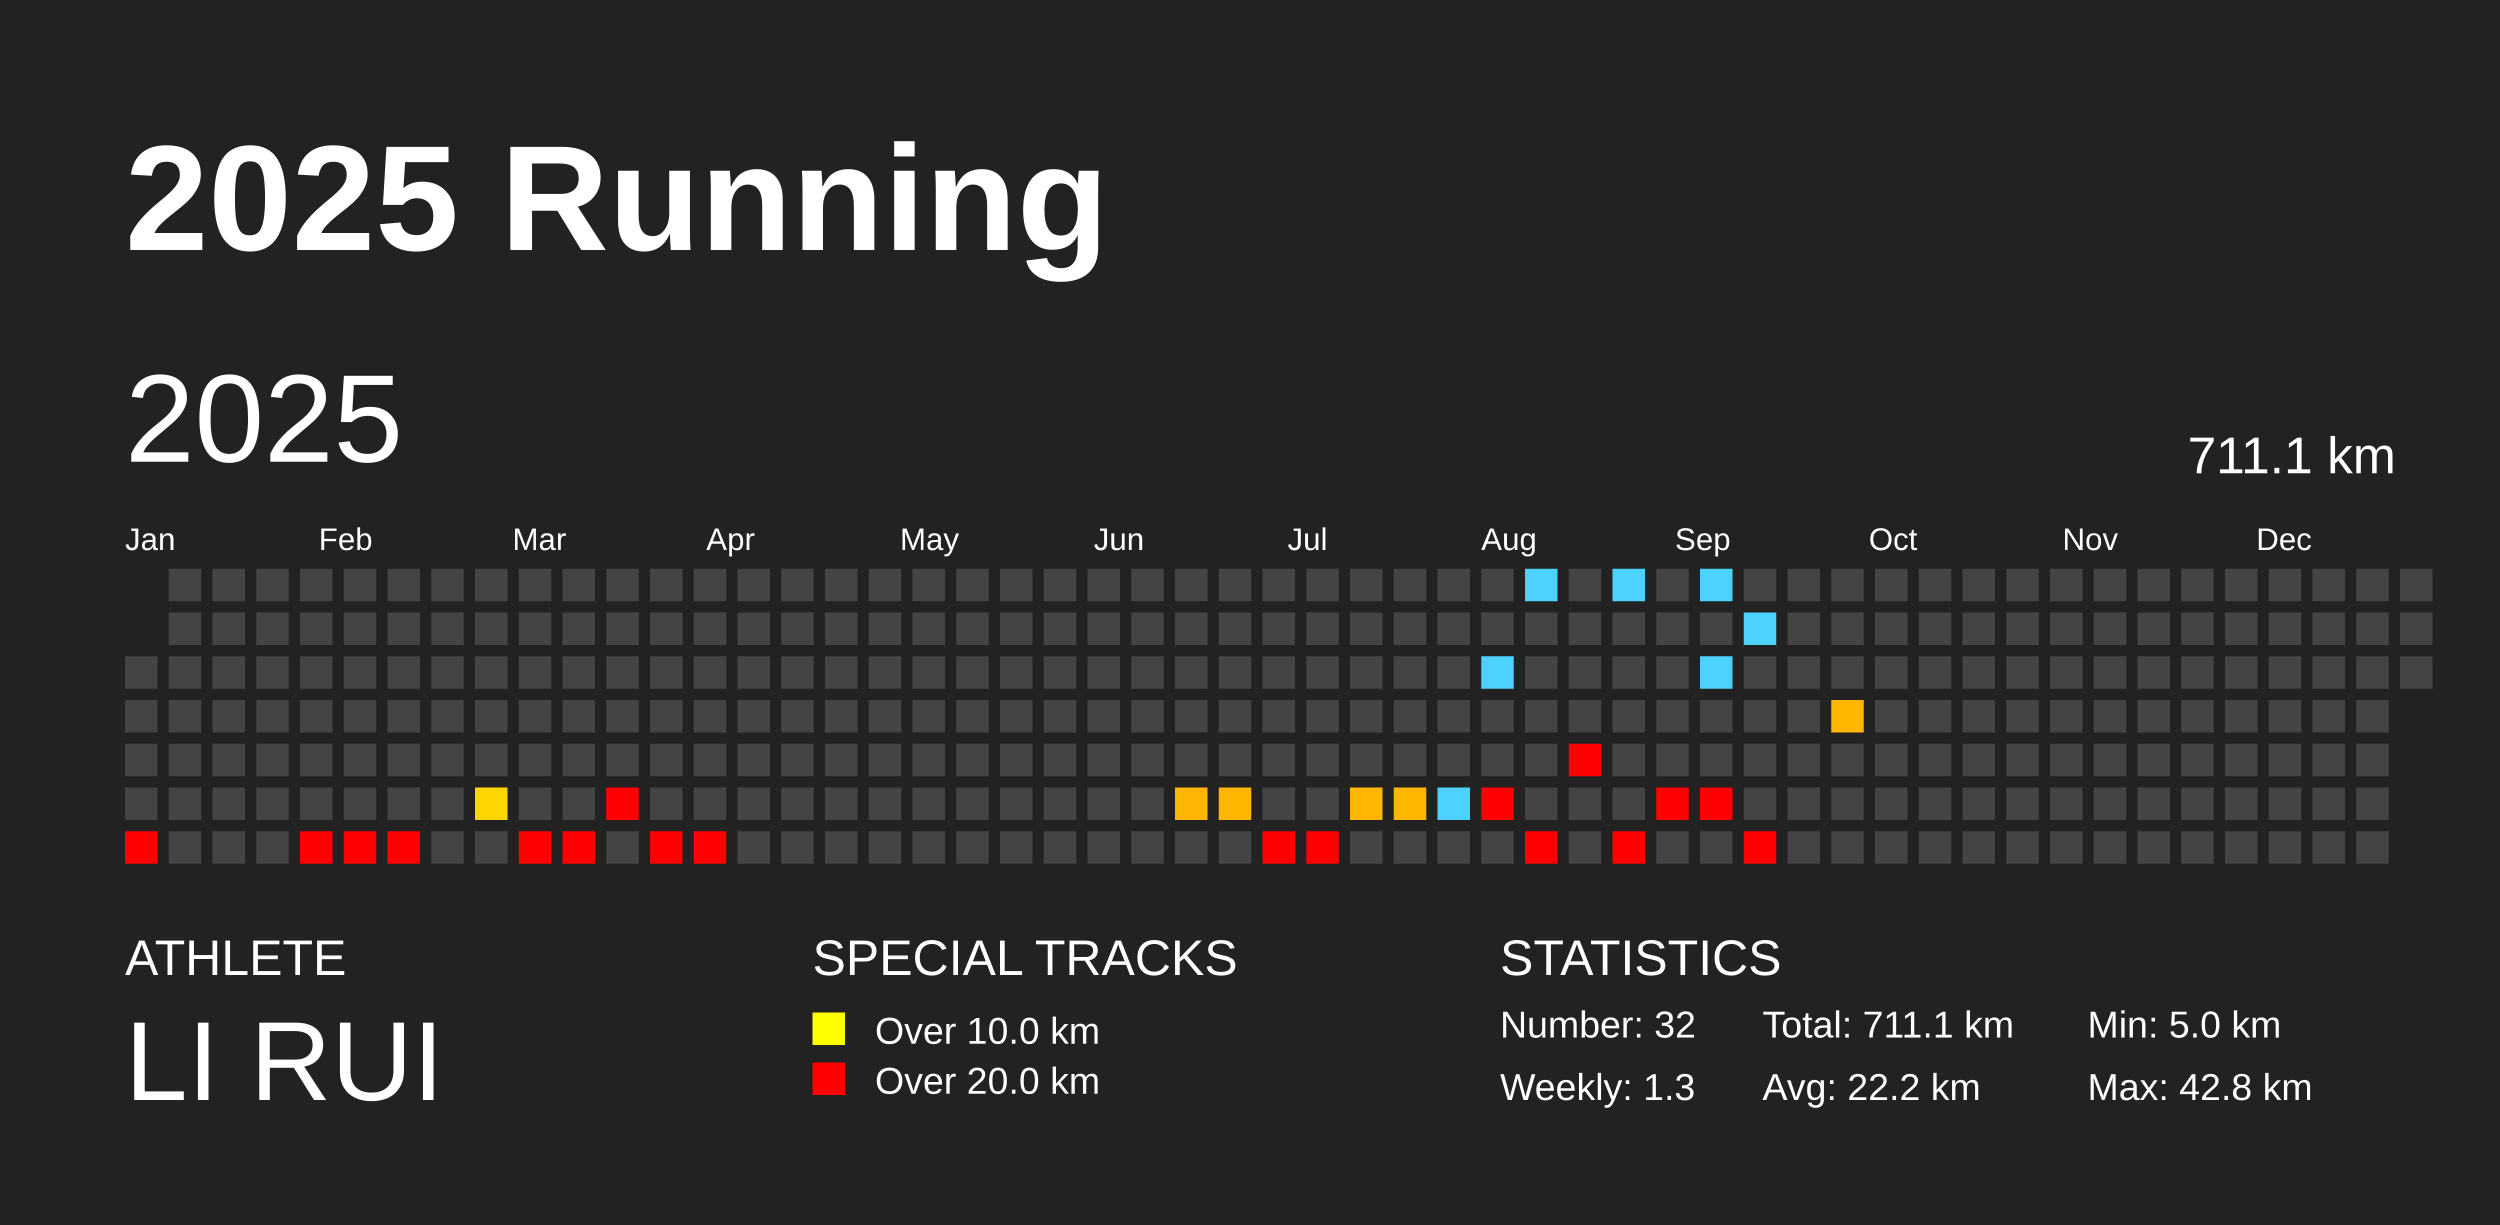
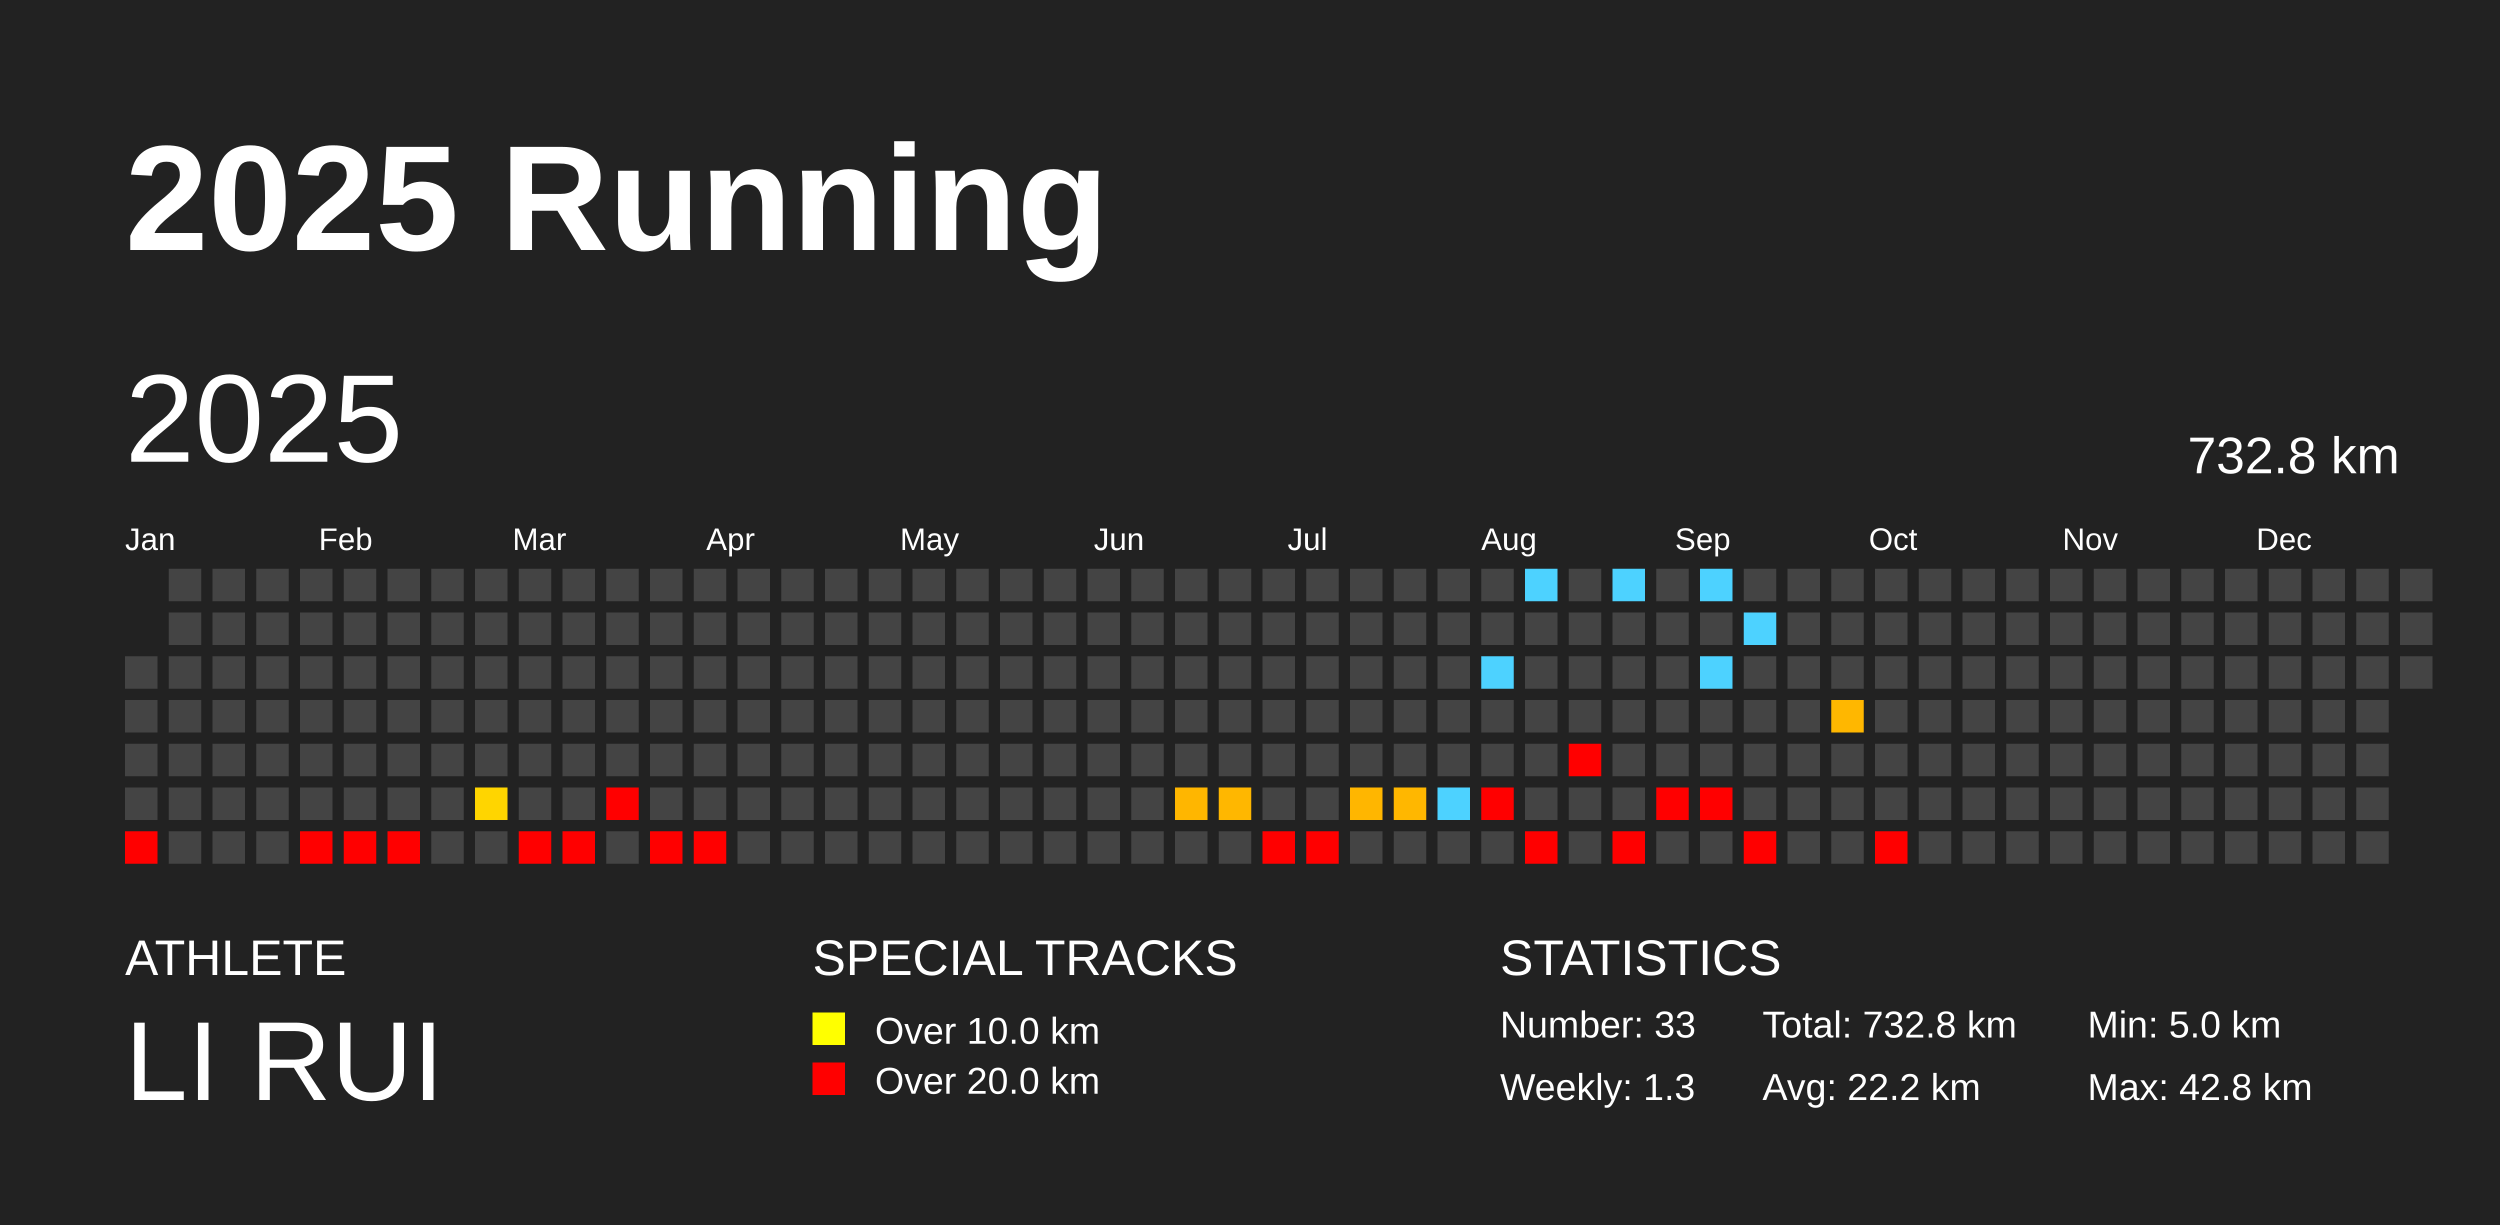
<svg xmlns="http://www.w3.org/2000/svg" baseProfile="full" height="98mm" version="1.1" viewBox="0,0,200,98" width="200mm">
  <defs />
  <rect fill="#222222" height="98" width="200" x="0" y="0" />
  <text fill="#FFFFFF" style="font-size:12px; font-family:Arial; font-weight:bold;" x="10" y="20">2025 Running</text>
  <text fill="#FFFFFF" style="font-size:4px; font-family:Arial" x="10" y="78">ATHLETE</text>
  <text fill="#FFFFFF" style="font-size:9px; font-family:Arial" x="10" y="88">LI RUI</text>
  <text fill="#FFFFFF" style="font-size:4px; font-family:Arial" x="65" y="78">SPECIAL TRACKS</text>
  <rect fill="yellow" height="2.6" width="2.6" x="65" y="81" />
  <text fill="#FFFFFF" style="font-size:3px; font-family:Arial" x="70" y="83.5">Over 10.0 km</text>
  <rect fill="red" height="2.6" width="2.6" x="65" y="85" />
  <text fill="#FFFFFF" style="font-size:3px; font-family:Arial" x="70" y="87.5">Over 20.0 km</text>
  <text fill="#FFFFFF" style="font-size:4px; font-family:Arial" x="120" y="78">STATISTICS</text>
-   <text fill="#FFFFFF" style="font-size:3px; font-family:Arial" x="120" y="83">Number: 32</text>
+   <text fill="#FFFFFF" style="font-size:3px; font-family:Arial" x="120" y="83">Number: 33</text>
  <text fill="#FFFFFF" style="font-size:3px; font-family:Arial" x="120" y="88">Weekly: 1.3</text>
-   <text fill="#FFFFFF" style="font-size:3px; font-family:Arial" x="141" y="83">Total: 711.1 km</text>
+   <text fill="#FFFFFF" style="font-size:3px; font-family:Arial" x="141" y="83">Total: 732.8 km</text>
  <text fill="#FFFFFF" style="font-size:3px; font-family:Arial" x="141" y="88">Avg: 22.2 km</text>
  <text fill="#FFFFFF" style="font-size:3px; font-family:Arial" x="167" y="83">Min: 5.0 km</text>
  <text fill="#FFFFFF" style="font-size:3px; font-family:Arial" x="167" y="88">Max: 42.8 km</text>
  <text dominant-baseline="hanging" fill="#FFFFFF" style="font-size:10.0px; font-family:Arial;" x="10" y="30">2025</text>
-   <text dominant-baseline="hanging" fill="#FFFFFF" style="font-size:4.125px; font-family:Arial;" x="175" y="35">711.1 km</text>
+   <text dominant-baseline="hanging" fill="#FFFFFF" style="font-size:4.125px; font-family:Arial;" x="175" y="35">732.8 km</text>
  <text fill="#FFFFFF" style="font-size:2.5px; font-family:Arial" x="10.0" y="44">Jan</text>
  <text fill="#FFFFFF" style="font-size:2.5px; font-family:Arial" x="25.5" y="44">Feb</text>
  <text fill="#FFFFFF" style="font-size:2.5px; font-family:Arial" x="41.0" y="44">Mar</text>
  <text fill="#FFFFFF" style="font-size:2.5px; font-family:Arial" x="56.5" y="44">Apr</text>
  <text fill="#FFFFFF" style="font-size:2.5px; font-family:Arial" x="72.0" y="44">May</text>
  <text fill="#FFFFFF" style="font-size:2.5px; font-family:Arial" x="87.5" y="44">Jun</text>
  <text fill="#FFFFFF" style="font-size:2.5px; font-family:Arial" x="103.0" y="44">Jul</text>
  <text fill="#FFFFFF" style="font-size:2.5px; font-family:Arial" x="118.5" y="44">Aug</text>
  <text fill="#FFFFFF" style="font-size:2.5px; font-family:Arial" x="134.0" y="44">Sep</text>
  <text fill="#FFFFFF" style="font-size:2.5px; font-family:Arial" x="149.5" y="44">Oct</text>
  <text fill="#FFFFFF" style="font-size:2.5px; font-family:Arial" x="165.0" y="44">Nov</text>
  <text fill="#FFFFFF" style="font-size:2.5px; font-family:Arial" x="180.5" y="44">Dec</text>
  <rect fill="#444444" height="2.6" width="2.6" x="10.0" y="52.5" />
  <rect fill="#444444" height="2.6" width="2.6" x="10.0" y="56.0" />
  <rect fill="#444444" height="2.6" width="2.6" x="10.0" y="59.5" />
  <rect fill="#444444" height="2.6" width="2.6" x="10.0" y="63.0" />
  <rect fill="red" height="2.6" width="2.6" x="10.0" y="66.5" />
  <rect fill="#444444" height="2.6" width="2.6" x="13.5" y="45.5" />
  <rect fill="#444444" height="2.6" width="2.6" x="13.5" y="49.0" />
  <rect fill="#444444" height="2.6" width="2.6" x="13.5" y="52.5" />
  <rect fill="#444444" height="2.6" width="2.6" x="13.5" y="56.0" />
  <rect fill="#444444" height="2.6" width="2.6" x="13.5" y="59.5" />
  <rect fill="#444444" height="2.6" width="2.6" x="13.5" y="63.0" />
  <rect fill="#444444" height="2.6" width="2.6" x="13.5" y="66.5" />
  <rect fill="#444444" height="2.6" width="2.6" x="17.0" y="45.5" />
  <rect fill="#444444" height="2.6" width="2.6" x="17.0" y="49.0" />
  <rect fill="#444444" height="2.6" width="2.6" x="17.0" y="52.5" />
  <rect fill="#444444" height="2.6" width="2.6" x="17.0" y="56.0" />
  <rect fill="#444444" height="2.6" width="2.6" x="17.0" y="59.5" />
  <rect fill="#444444" height="2.6" width="2.6" x="17.0" y="63.0" />
  <rect fill="#444444" height="2.6" width="2.6" x="17.0" y="66.5" />
  <rect fill="#444444" height="2.6" width="2.6" x="20.5" y="45.5" />
  <rect fill="#444444" height="2.6" width="2.6" x="20.5" y="49.0" />
  <rect fill="#444444" height="2.6" width="2.6" x="20.5" y="52.5" />
  <rect fill="#444444" height="2.6" width="2.6" x="20.5" y="56.0" />
  <rect fill="#444444" height="2.6" width="2.6" x="20.5" y="59.5" />
  <rect fill="#444444" height="2.6" width="2.6" x="20.5" y="63.0" />
  <rect fill="#444444" height="2.6" width="2.6" x="20.5" y="66.5" />
  <rect fill="#444444" height="2.6" width="2.6" x="24.0" y="45.5" />
  <rect fill="#444444" height="2.6" width="2.6" x="24.0" y="49.0" />
  <rect fill="#444444" height="2.6" width="2.6" x="24.0" y="52.5" />
  <rect fill="#444444" height="2.6" width="2.6" x="24.0" y="56.0" />
  <rect fill="#444444" height="2.6" width="2.6" x="24.0" y="59.5" />
  <rect fill="#444444" height="2.6" width="2.6" x="24.0" y="63.0" />
  <rect fill="red" height="2.6" width="2.6" x="24.0" y="66.5" />
  <rect fill="#444444" height="2.6" width="2.6" x="27.5" y="45.5" />
  <rect fill="#444444" height="2.6" width="2.6" x="27.5" y="49.0" />
  <rect fill="#444444" height="2.6" width="2.6" x="27.5" y="52.5" />
  <rect fill="#444444" height="2.6" width="2.6" x="27.5" y="56.0" />
  <rect fill="#444444" height="2.6" width="2.6" x="27.5" y="59.5" />
  <rect fill="#444444" height="2.6" width="2.6" x="27.5" y="63.0" />
  <rect fill="red" height="2.6" width="2.6" x="27.5" y="66.5" />
  <rect fill="#444444" height="2.6" width="2.6" x="31.0" y="45.5" />
  <rect fill="#444444" height="2.6" width="2.6" x="31.0" y="49.0" />
  <rect fill="#444444" height="2.6" width="2.6" x="31.0" y="52.5" />
  <rect fill="#444444" height="2.6" width="2.6" x="31.0" y="56.0" />
  <rect fill="#444444" height="2.6" width="2.6" x="31.0" y="59.5" />
  <rect fill="#444444" height="2.6" width="2.6" x="31.0" y="63.0" />
  <rect fill="red" height="2.6" width="2.6" x="31.0" y="66.5" />
  <rect fill="#444444" height="2.6" width="2.6" x="34.5" y="45.5" />
  <rect fill="#444444" height="2.6" width="2.6" x="34.5" y="49.0" />
  <rect fill="#444444" height="2.6" width="2.6" x="34.5" y="52.5" />
  <rect fill="#444444" height="2.6" width="2.6" x="34.5" y="56.0" />
  <rect fill="#444444" height="2.6" width="2.6" x="34.5" y="59.5" />
  <rect fill="#444444" height="2.6" width="2.6" x="34.5" y="63.0" />
  <rect fill="#444444" height="2.6" width="2.6" x="34.5" y="66.5" />
  <rect fill="#444444" height="2.6" width="2.6" x="38.0" y="45.5" />
  <rect fill="#444444" height="2.6" width="2.6" x="38.0" y="49.0" />
  <rect fill="#444444" height="2.6" width="2.6" x="38.0" y="52.5" />
  <rect fill="#444444" height="2.6" width="2.6" x="38.0" y="56.0" />
  <rect fill="#444444" height="2.6" width="2.6" x="38.0" y="59.5" />
  <rect fill="#ffd500" height="2.6" width="2.6" x="38.0" y="63.0" />
  <rect fill="#444444" height="2.6" width="2.6" x="38.0" y="66.5" />
  <rect fill="#444444" height="2.6" width="2.6" x="41.5" y="45.5" />
  <rect fill="#444444" height="2.6" width="2.6" x="41.5" y="49.0" />
  <rect fill="#444444" height="2.6" width="2.6" x="41.5" y="52.5" />
  <rect fill="#444444" height="2.6" width="2.6" x="41.5" y="56.0" />
  <rect fill="#444444" height="2.6" width="2.6" x="41.5" y="59.5" />
  <rect fill="#444444" height="2.6" width="2.6" x="41.5" y="63.0" />
  <rect fill="red" height="2.6" width="2.6" x="41.5" y="66.5" />
  <rect fill="#444444" height="2.6" width="2.6" x="45.0" y="45.5" />
  <rect fill="#444444" height="2.6" width="2.6" x="45.0" y="49.0" />
  <rect fill="#444444" height="2.6" width="2.6" x="45.0" y="52.5" />
  <rect fill="#444444" height="2.6" width="2.6" x="45.0" y="56.0" />
  <rect fill="#444444" height="2.6" width="2.6" x="45.0" y="59.5" />
  <rect fill="#444444" height="2.6" width="2.6" x="45.0" y="63.0" />
  <rect fill="red" height="2.6" width="2.6" x="45.0" y="66.5" />
  <rect fill="#444444" height="2.6" width="2.6" x="48.5" y="45.5" />
  <rect fill="#444444" height="2.6" width="2.6" x="48.5" y="49.0" />
  <rect fill="#444444" height="2.6" width="2.6" x="48.5" y="52.5" />
  <rect fill="#444444" height="2.6" width="2.6" x="48.5" y="56.0" />
  <rect fill="#444444" height="2.6" width="2.6" x="48.5" y="59.5" />
  <rect fill="red" height="2.6" width="2.6" x="48.5" y="63.0" />
  <rect fill="#444444" height="2.6" width="2.6" x="48.5" y="66.5" />
  <rect fill="#444444" height="2.6" width="2.6" x="52.0" y="45.5" />
  <rect fill="#444444" height="2.6" width="2.6" x="52.0" y="49.0" />
  <rect fill="#444444" height="2.6" width="2.6" x="52.0" y="52.5" />
  <rect fill="#444444" height="2.6" width="2.6" x="52.0" y="56.0" />
  <rect fill="#444444" height="2.6" width="2.6" x="52.0" y="59.5" />
  <rect fill="#444444" height="2.6" width="2.6" x="52.0" y="63.0" />
  <rect fill="red" height="2.6" width="2.6" x="52.0" y="66.5" />
  <rect fill="#444444" height="2.6" width="2.6" x="55.5" y="45.5" />
  <rect fill="#444444" height="2.6" width="2.6" x="55.5" y="49.0" />
  <rect fill="#444444" height="2.6" width="2.6" x="55.5" y="52.5" />
  <rect fill="#444444" height="2.6" width="2.6" x="55.5" y="56.0" />
  <rect fill="#444444" height="2.6" width="2.6" x="55.5" y="59.5" />
  <rect fill="#444444" height="2.6" width="2.6" x="55.5" y="63.0" />
  <rect fill="red" height="2.6" width="2.6" x="55.5" y="66.5" />
  <rect fill="#444444" height="2.6" width="2.6" x="59.0" y="45.5" />
  <rect fill="#444444" height="2.6" width="2.6" x="59.0" y="49.0" />
  <rect fill="#444444" height="2.6" width="2.6" x="59.0" y="52.5" />
  <rect fill="#444444" height="2.6" width="2.6" x="59.0" y="56.0" />
  <rect fill="#444444" height="2.6" width="2.6" x="59.0" y="59.5" />
  <rect fill="#444444" height="2.6" width="2.6" x="59.0" y="63.0" />
  <rect fill="#444444" height="2.6" width="2.6" x="59.0" y="66.5" />
  <rect fill="#444444" height="2.6" width="2.6" x="62.5" y="45.5" />
  <rect fill="#444444" height="2.6" width="2.6" x="62.5" y="49.0" />
  <rect fill="#444444" height="2.6" width="2.6" x="62.5" y="52.5" />
  <rect fill="#444444" height="2.6" width="2.6" x="62.5" y="56.0" />
  <rect fill="#444444" height="2.6" width="2.6" x="62.5" y="59.5" />
  <rect fill="#444444" height="2.6" width="2.6" x="62.5" y="63.0" />
  <rect fill="#444444" height="2.6" width="2.6" x="62.5" y="66.5" />
  <rect fill="#444444" height="2.6" width="2.6" x="66.0" y="45.5" />
  <rect fill="#444444" height="2.6" width="2.6" x="66.0" y="49.0" />
  <rect fill="#444444" height="2.6" width="2.6" x="66.0" y="52.5" />
  <rect fill="#444444" height="2.6" width="2.6" x="66.0" y="56.0" />
  <rect fill="#444444" height="2.6" width="2.6" x="66.0" y="59.5" />
  <rect fill="#444444" height="2.6" width="2.6" x="66.0" y="63.0" />
  <rect fill="#444444" height="2.6" width="2.6" x="66.0" y="66.5" />
  <rect fill="#444444" height="2.6" width="2.6" x="69.5" y="45.5" />
  <rect fill="#444444" height="2.6" width="2.6" x="69.5" y="49.0" />
  <rect fill="#444444" height="2.6" width="2.6" x="69.5" y="52.5" />
  <rect fill="#444444" height="2.6" width="2.6" x="69.5" y="56.0" />
  <rect fill="#444444" height="2.6" width="2.6" x="69.5" y="59.5" />
  <rect fill="#444444" height="2.6" width="2.6" x="69.5" y="63.0" />
  <rect fill="#444444" height="2.6" width="2.6" x="69.5" y="66.5" />
  <rect fill="#444444" height="2.6" width="2.6" x="73.0" y="45.5" />
  <rect fill="#444444" height="2.6" width="2.6" x="73.0" y="49.0" />
  <rect fill="#444444" height="2.6" width="2.6" x="73.0" y="52.5" />
  <rect fill="#444444" height="2.6" width="2.6" x="73.0" y="56.0" />
  <rect fill="#444444" height="2.6" width="2.6" x="73.0" y="59.5" />
  <rect fill="#444444" height="2.6" width="2.6" x="73.0" y="63.0" />
  <rect fill="#444444" height="2.6" width="2.6" x="73.0" y="66.5" />
  <rect fill="#444444" height="2.6" width="2.6" x="76.5" y="45.5" />
  <rect fill="#444444" height="2.6" width="2.6" x="76.5" y="49.0" />
  <rect fill="#444444" height="2.6" width="2.6" x="76.5" y="52.5" />
  <rect fill="#444444" height="2.6" width="2.6" x="76.5" y="56.0" />
  <rect fill="#444444" height="2.6" width="2.6" x="76.5" y="59.5" />
  <rect fill="#444444" height="2.6" width="2.6" x="76.5" y="63.0" />
  <rect fill="#444444" height="2.6" width="2.6" x="76.5" y="66.5" />
  <rect fill="#444444" height="2.6" width="2.6" x="80.0" y="45.5" />
  <rect fill="#444444" height="2.6" width="2.6" x="80.0" y="49.0" />
  <rect fill="#444444" height="2.6" width="2.6" x="80.0" y="52.5" />
  <rect fill="#444444" height="2.6" width="2.6" x="80.0" y="56.0" />
  <rect fill="#444444" height="2.6" width="2.6" x="80.0" y="59.5" />
  <rect fill="#444444" height="2.6" width="2.6" x="80.0" y="63.0" />
  <rect fill="#444444" height="2.6" width="2.6" x="80.0" y="66.5" />
  <rect fill="#444444" height="2.6" width="2.6" x="83.5" y="45.5" />
  <rect fill="#444444" height="2.6" width="2.6" x="83.5" y="49.0" />
  <rect fill="#444444" height="2.6" width="2.6" x="83.5" y="52.5" />
  <rect fill="#444444" height="2.6" width="2.6" x="83.5" y="56.0" />
  <rect fill="#444444" height="2.6" width="2.6" x="83.5" y="59.5" />
  <rect fill="#444444" height="2.6" width="2.6" x="83.5" y="63.0" />
  <rect fill="#444444" height="2.6" width="2.6" x="83.5" y="66.5" />
  <rect fill="#444444" height="2.6" width="2.6" x="87.0" y="45.5" />
  <rect fill="#444444" height="2.6" width="2.6" x="87.0" y="49.0" />
  <rect fill="#444444" height="2.6" width="2.6" x="87.0" y="52.5" />
  <rect fill="#444444" height="2.6" width="2.6" x="87.0" y="56.0" />
  <rect fill="#444444" height="2.6" width="2.6" x="87.0" y="59.5" />
  <rect fill="#444444" height="2.6" width="2.6" x="87.0" y="63.0" />
  <rect fill="#444444" height="2.6" width="2.6" x="87.0" y="66.5" />
  <rect fill="#444444" height="2.6" width="2.6" x="90.5" y="45.5" />
  <rect fill="#444444" height="2.6" width="2.6" x="90.5" y="49.0" />
  <rect fill="#444444" height="2.6" width="2.6" x="90.5" y="52.5" />
  <rect fill="#444444" height="2.6" width="2.6" x="90.5" y="56.0" />
  <rect fill="#444444" height="2.6" width="2.6" x="90.5" y="59.5" />
  <rect fill="#444444" height="2.6" width="2.6" x="90.5" y="63.0" />
  <rect fill="#444444" height="2.6" width="2.6" x="90.5" y="66.5" />
  <rect fill="#444444" height="2.6" width="2.6" x="94.0" y="45.5" />
  <rect fill="#444444" height="2.6" width="2.6" x="94.0" y="49.0" />
  <rect fill="#444444" height="2.6" width="2.6" x="94.0" y="52.5" />
  <rect fill="#444444" height="2.6" width="2.6" x="94.0" y="56.0" />
  <rect fill="#444444" height="2.6" width="2.6" x="94.0" y="59.5" />
  <rect fill="#ffb600" height="2.6" width="2.6" x="94.0" y="63.0" />
  <rect fill="#444444" height="2.6" width="2.6" x="94.0" y="66.5" />
  <rect fill="#444444" height="2.6" width="2.6" x="97.5" y="45.5" />
  <rect fill="#444444" height="2.6" width="2.6" x="97.5" y="49.0" />
  <rect fill="#444444" height="2.6" width="2.6" x="97.5" y="52.5" />
  <rect fill="#444444" height="2.6" width="2.6" x="97.5" y="56.0" />
  <rect fill="#444444" height="2.6" width="2.6" x="97.5" y="59.5" />
  <rect fill="#ffb700" height="2.6" width="2.6" x="97.5" y="63.0" />
  <rect fill="#444444" height="2.6" width="2.6" x="97.5" y="66.5" />
  <rect fill="#444444" height="2.6" width="2.6" x="101.0" y="45.5" />
  <rect fill="#444444" height="2.6" width="2.6" x="101.0" y="49.0" />
  <rect fill="#444444" height="2.6" width="2.6" x="101.0" y="52.5" />
  <rect fill="#444444" height="2.6" width="2.6" x="101.0" y="56.0" />
  <rect fill="#444444" height="2.6" width="2.6" x="101.0" y="59.5" />
  <rect fill="#444444" height="2.6" width="2.6" x="101.0" y="63.0" />
  <rect fill="red" height="2.6" width="2.6" x="101.0" y="66.5" />
  <rect fill="#444444" height="2.6" width="2.6" x="104.5" y="45.5" />
  <rect fill="#444444" height="2.6" width="2.6" x="104.5" y="49.0" />
  <rect fill="#444444" height="2.6" width="2.6" x="104.5" y="52.5" />
  <rect fill="#444444" height="2.6" width="2.6" x="104.5" y="56.0" />
  <rect fill="#444444" height="2.6" width="2.6" x="104.5" y="59.5" />
  <rect fill="#444444" height="2.6" width="2.6" x="104.5" y="63.0" />
  <rect fill="red" height="2.6" width="2.6" x="104.5" y="66.5" />
  <rect fill="#444444" height="2.6" width="2.6" x="108.0" y="45.5" />
  <rect fill="#444444" height="2.6" width="2.6" x="108.0" y="49.0" />
  <rect fill="#444444" height="2.6" width="2.6" x="108.0" y="52.5" />
  <rect fill="#444444" height="2.6" width="2.6" x="108.0" y="56.0" />
  <rect fill="#444444" height="2.6" width="2.6" x="108.0" y="59.5" />
  <rect fill="#ffb600" height="2.6" width="2.6" x="108.0" y="63.0" />
  <rect fill="#444444" height="2.6" width="2.6" x="108.0" y="66.5" />
  <rect fill="#444444" height="2.6" width="2.6" x="111.5" y="45.5" />
  <rect fill="#444444" height="2.6" width="2.6" x="111.5" y="49.0" />
  <rect fill="#444444" height="2.6" width="2.6" x="111.5" y="52.5" />
  <rect fill="#444444" height="2.6" width="2.6" x="111.5" y="56.0" />
  <rect fill="#444444" height="2.6" width="2.6" x="111.5" y="59.5" />
  <rect fill="#ffb700" height="2.6" width="2.6" x="111.5" y="63.0" />
  <rect fill="#444444" height="2.6" width="2.6" x="111.5" y="66.5" />
  <rect fill="#444444" height="2.6" width="2.6" x="115.0" y="45.5" />
  <rect fill="#444444" height="2.6" width="2.6" x="115.0" y="49.0" />
  <rect fill="#444444" height="2.6" width="2.6" x="115.0" y="52.5" />
  <rect fill="#444444" height="2.6" width="2.6" x="115.0" y="56.0" />
  <rect fill="#444444" height="2.6" width="2.6" x="115.0" y="59.5" />
  <rect fill="#4dd2ff" height="2.6" width="2.6" x="115.0" y="63.0" />
  <rect fill="#444444" height="2.6" width="2.6" x="115.0" y="66.5" />
  <rect fill="#444444" height="2.6" width="2.6" x="118.5" y="45.5" />
  <rect fill="#444444" height="2.6" width="2.6" x="118.5" y="49.0" />
  <rect fill="#4dd2ff" height="2.6" width="2.6" x="118.5" y="52.5" />
  <rect fill="#444444" height="2.6" width="2.6" x="118.5" y="56.0" />
  <rect fill="#444444" height="2.6" width="2.6" x="118.5" y="59.5" />
  <rect fill="red" height="2.6" width="2.6" x="118.5" y="63.0" />
  <rect fill="#444444" height="2.6" width="2.6" x="118.5" y="66.5" />
  <rect fill="#4dd2ff" height="2.6" width="2.6" x="122.0" y="45.5" />
  <rect fill="#444444" height="2.6" width="2.6" x="122.0" y="49.0" />
  <rect fill="#444444" height="2.6" width="2.6" x="122.0" y="52.5" />
  <rect fill="#444444" height="2.6" width="2.6" x="122.0" y="56.0" />
  <rect fill="#444444" height="2.6" width="2.6" x="122.0" y="59.5" />
  <rect fill="#444444" height="2.6" width="2.6" x="122.0" y="63.0" />
  <rect fill="red" height="2.6" width="2.6" x="122.0" y="66.5" />
  <rect fill="#444444" height="2.6" width="2.6" x="125.5" y="45.5" />
  <rect fill="#444444" height="2.6" width="2.6" x="125.5" y="49.0" />
  <rect fill="#444444" height="2.6" width="2.6" x="125.5" y="52.5" />
  <rect fill="#444444" height="2.6" width="2.6" x="125.5" y="56.0" />
  <rect fill="red" height="2.6" width="2.6" x="125.5" y="59.5" />
  <rect fill="#444444" height="2.6" width="2.6" x="125.5" y="63.0" />
  <rect fill="#444444" height="2.6" width="2.6" x="125.5" y="66.5" />
  <rect fill="#4dd2ff" height="2.6" width="2.6" x="129.0" y="45.5" />
  <rect fill="#444444" height="2.6" width="2.6" x="129.0" y="49.0" />
  <rect fill="#444444" height="2.6" width="2.6" x="129.0" y="52.5" />
  <rect fill="#444444" height="2.6" width="2.6" x="129.0" y="56.0" />
  <rect fill="#444444" height="2.6" width="2.6" x="129.0" y="59.5" />
  <rect fill="#444444" height="2.6" width="2.6" x="129.0" y="63.0" />
  <rect fill="red" height="2.6" width="2.6" x="129.0" y="66.5" />
  <rect fill="#444444" height="2.6" width="2.6" x="132.5" y="45.5" />
  <rect fill="#444444" height="2.6" width="2.6" x="132.5" y="49.0" />
  <rect fill="#444444" height="2.6" width="2.6" x="132.5" y="52.5" />
  <rect fill="#444444" height="2.6" width="2.6" x="132.5" y="56.0" />
  <rect fill="#444444" height="2.6" width="2.6" x="132.5" y="59.5" />
  <rect fill="red" height="2.6" width="2.6" x="132.5" y="63.0" />
  <rect fill="#444444" height="2.6" width="2.6" x="132.5" y="66.5" />
  <rect fill="#4dd2ff" height="2.6" width="2.6" x="136.0" y="45.5" />
  <rect fill="#444444" height="2.6" width="2.6" x="136.0" y="49.0" />
  <rect fill="#4dd2ff" height="2.6" width="2.6" x="136.0" y="52.5" />
  <rect fill="#444444" height="2.6" width="2.6" x="136.0" y="56.0" />
  <rect fill="#444444" height="2.6" width="2.6" x="136.0" y="59.5" />
  <rect fill="red" height="2.6" width="2.6" x="136.0" y="63.0" />
  <rect fill="#444444" height="2.6" width="2.6" x="136.0" y="66.5" />
  <rect fill="#444444" height="2.6" width="2.6" x="139.5" y="45.5" />
  <rect fill="#4dd2ff" height="2.6" width="2.6" x="139.5" y="49.0" />
  <rect fill="#444444" height="2.6" width="2.6" x="139.5" y="52.5" />
  <rect fill="#444444" height="2.6" width="2.6" x="139.5" y="56.0" />
  <rect fill="#444444" height="2.6" width="2.6" x="139.5" y="59.5" />
  <rect fill="#444444" height="2.6" width="2.6" x="139.5" y="63.0" />
  <rect fill="red" height="2.6" width="2.6" x="139.5" y="66.5" />
  <rect fill="#444444" height="2.6" width="2.6" x="143.0" y="45.5" />
  <rect fill="#444444" height="2.6" width="2.6" x="143.0" y="49.0" />
  <rect fill="#444444" height="2.6" width="2.6" x="143.0" y="52.5" />
  <rect fill="#444444" height="2.6" width="2.6" x="143.0" y="56.0" />
  <rect fill="#444444" height="2.6" width="2.6" x="143.0" y="59.5" />
  <rect fill="#444444" height="2.6" width="2.6" x="143.0" y="63.0" />
  <rect fill="#444444" height="2.6" width="2.6" x="143.0" y="66.5" />
  <rect fill="#444444" height="2.6" width="2.6" x="146.5" y="45.5" />
  <rect fill="#444444" height="2.6" width="2.6" x="146.5" y="49.0" />
  <rect fill="#444444" height="2.6" width="2.6" x="146.5" y="52.5" />
  <rect fill="#ffb700" height="2.6" width="2.6" x="146.5" y="56.0" />
  <rect fill="#444444" height="2.6" width="2.6" x="146.5" y="59.5" />
  <rect fill="#444444" height="2.6" width="2.6" x="146.5" y="63.0" />
  <rect fill="#444444" height="2.6" width="2.6" x="146.5" y="66.5" />
  <rect fill="#444444" height="2.6" width="2.6" x="150.0" y="45.5" />
  <rect fill="#444444" height="2.6" width="2.6" x="150.0" y="49.0" />
  <rect fill="#444444" height="2.6" width="2.6" x="150.0" y="52.5" />
  <rect fill="#444444" height="2.6" width="2.6" x="150.0" y="56.0" />
  <rect fill="#444444" height="2.6" width="2.6" x="150.0" y="59.5" />
  <rect fill="#444444" height="2.6" width="2.6" x="150.0" y="63.0" />
-   <rect fill="#444444" height="2.6" width="2.6" x="150.0" y="66.5" />
+   <rect fill="red" height="2.6" width="2.6" x="150.0" y="66.5" />
  <rect fill="#444444" height="2.6" width="2.6" x="153.5" y="45.5" />
  <rect fill="#444444" height="2.6" width="2.6" x="153.5" y="49.0" />
  <rect fill="#444444" height="2.6" width="2.6" x="153.5" y="52.5" />
  <rect fill="#444444" height="2.6" width="2.6" x="153.5" y="56.0" />
  <rect fill="#444444" height="2.6" width="2.6" x="153.5" y="59.5" />
  <rect fill="#444444" height="2.6" width="2.6" x="153.5" y="63.0" />
  <rect fill="#444444" height="2.6" width="2.6" x="153.5" y="66.5" />
  <rect fill="#444444" height="2.6" width="2.6" x="157.0" y="45.5" />
  <rect fill="#444444" height="2.6" width="2.6" x="157.0" y="49.0" />
  <rect fill="#444444" height="2.6" width="2.6" x="157.0" y="52.5" />
  <rect fill="#444444" height="2.6" width="2.6" x="157.0" y="56.0" />
  <rect fill="#444444" height="2.6" width="2.6" x="157.0" y="59.5" />
  <rect fill="#444444" height="2.6" width="2.6" x="157.0" y="63.0" />
  <rect fill="#444444" height="2.6" width="2.6" x="157.0" y="66.5" />
  <rect fill="#444444" height="2.6" width="2.6" x="160.5" y="45.5" />
  <rect fill="#444444" height="2.6" width="2.6" x="160.5" y="49.0" />
  <rect fill="#444444" height="2.6" width="2.6" x="160.5" y="52.5" />
  <rect fill="#444444" height="2.6" width="2.6" x="160.5" y="56.0" />
  <rect fill="#444444" height="2.6" width="2.6" x="160.5" y="59.5" />
  <rect fill="#444444" height="2.6" width="2.6" x="160.5" y="63.0" />
  <rect fill="#444444" height="2.6" width="2.6" x="160.5" y="66.5" />
  <rect fill="#444444" height="2.6" width="2.6" x="164.0" y="45.5" />
  <rect fill="#444444" height="2.6" width="2.6" x="164.0" y="49.0" />
  <rect fill="#444444" height="2.6" width="2.6" x="164.0" y="52.5" />
  <rect fill="#444444" height="2.6" width="2.6" x="164.0" y="56.0" />
  <rect fill="#444444" height="2.6" width="2.6" x="164.0" y="59.5" />
  <rect fill="#444444" height="2.6" width="2.6" x="164.0" y="63.0" />
  <rect fill="#444444" height="2.6" width="2.6" x="164.0" y="66.5" />
  <rect fill="#444444" height="2.6" width="2.6" x="167.5" y="45.5" />
  <rect fill="#444444" height="2.6" width="2.6" x="167.5" y="49.0" />
  <rect fill="#444444" height="2.6" width="2.6" x="167.5" y="52.5" />
  <rect fill="#444444" height="2.6" width="2.6" x="167.5" y="56.0" />
  <rect fill="#444444" height="2.6" width="2.6" x="167.5" y="59.5" />
  <rect fill="#444444" height="2.6" width="2.6" x="167.5" y="63.0" />
  <rect fill="#444444" height="2.6" width="2.6" x="167.5" y="66.5" />
  <rect fill="#444444" height="2.6" width="2.6" x="171.0" y="45.5" />
  <rect fill="#444444" height="2.6" width="2.6" x="171.0" y="49.0" />
  <rect fill="#444444" height="2.6" width="2.6" x="171.0" y="52.5" />
  <rect fill="#444444" height="2.6" width="2.6" x="171.0" y="56.0" />
  <rect fill="#444444" height="2.6" width="2.6" x="171.0" y="59.5" />
  <rect fill="#444444" height="2.6" width="2.6" x="171.0" y="63.0" />
  <rect fill="#444444" height="2.6" width="2.6" x="171.0" y="66.5" />
  <rect fill="#444444" height="2.6" width="2.6" x="174.5" y="45.5" />
  <rect fill="#444444" height="2.6" width="2.6" x="174.5" y="49.0" />
  <rect fill="#444444" height="2.6" width="2.6" x="174.5" y="52.5" />
  <rect fill="#444444" height="2.6" width="2.6" x="174.5" y="56.0" />
  <rect fill="#444444" height="2.6" width="2.6" x="174.5" y="59.5" />
  <rect fill="#444444" height="2.6" width="2.6" x="174.5" y="63.0" />
  <rect fill="#444444" height="2.6" width="2.6" x="174.5" y="66.5" />
  <rect fill="#444444" height="2.6" width="2.6" x="178.0" y="45.5" />
  <rect fill="#444444" height="2.6" width="2.6" x="178.0" y="49.0" />
  <rect fill="#444444" height="2.6" width="2.6" x="178.0" y="52.5" />
  <rect fill="#444444" height="2.6" width="2.6" x="178.0" y="56.0" />
  <rect fill="#444444" height="2.6" width="2.6" x="178.0" y="59.5" />
  <rect fill="#444444" height="2.6" width="2.6" x="178.0" y="63.0" />
  <rect fill="#444444" height="2.6" width="2.6" x="178.0" y="66.5" />
  <rect fill="#444444" height="2.6" width="2.6" x="181.5" y="45.5" />
  <rect fill="#444444" height="2.6" width="2.6" x="181.5" y="49.0" />
  <rect fill="#444444" height="2.6" width="2.6" x="181.5" y="52.5" />
  <rect fill="#444444" height="2.6" width="2.6" x="181.5" y="56.0" />
  <rect fill="#444444" height="2.6" width="2.6" x="181.5" y="59.5" />
  <rect fill="#444444" height="2.6" width="2.6" x="181.5" y="63.0" />
  <rect fill="#444444" height="2.6" width="2.6" x="181.5" y="66.5" />
  <rect fill="#444444" height="2.6" width="2.6" x="185.0" y="45.5" />
  <rect fill="#444444" height="2.6" width="2.6" x="185.0" y="49.0" />
  <rect fill="#444444" height="2.6" width="2.6" x="185.0" y="52.5" />
  <rect fill="#444444" height="2.6" width="2.6" x="185.0" y="56.0" />
  <rect fill="#444444" height="2.6" width="2.6" x="185.0" y="59.5" />
  <rect fill="#444444" height="2.6" width="2.6" x="185.0" y="63.0" />
  <rect fill="#444444" height="2.6" width="2.6" x="185.0" y="66.5" />
  <rect fill="#444444" height="2.6" width="2.6" x="188.5" y="45.5" />
  <rect fill="#444444" height="2.6" width="2.6" x="188.5" y="49.0" />
  <rect fill="#444444" height="2.6" width="2.6" x="188.5" y="52.5" />
  <rect fill="#444444" height="2.6" width="2.6" x="188.5" y="56.0" />
  <rect fill="#444444" height="2.6" width="2.6" x="188.5" y="59.5" />
  <rect fill="#444444" height="2.6" width="2.6" x="188.5" y="63.0" />
  <rect fill="#444444" height="2.6" width="2.6" x="188.5" y="66.5" />
  <rect fill="#444444" height="2.6" width="2.6" x="192.0" y="45.5" />
  <rect fill="#444444" height="2.6" width="2.6" x="192.0" y="49.0" />
  <rect fill="#444444" height="2.6" width="2.6" x="192.0" y="52.5" />
</svg>
